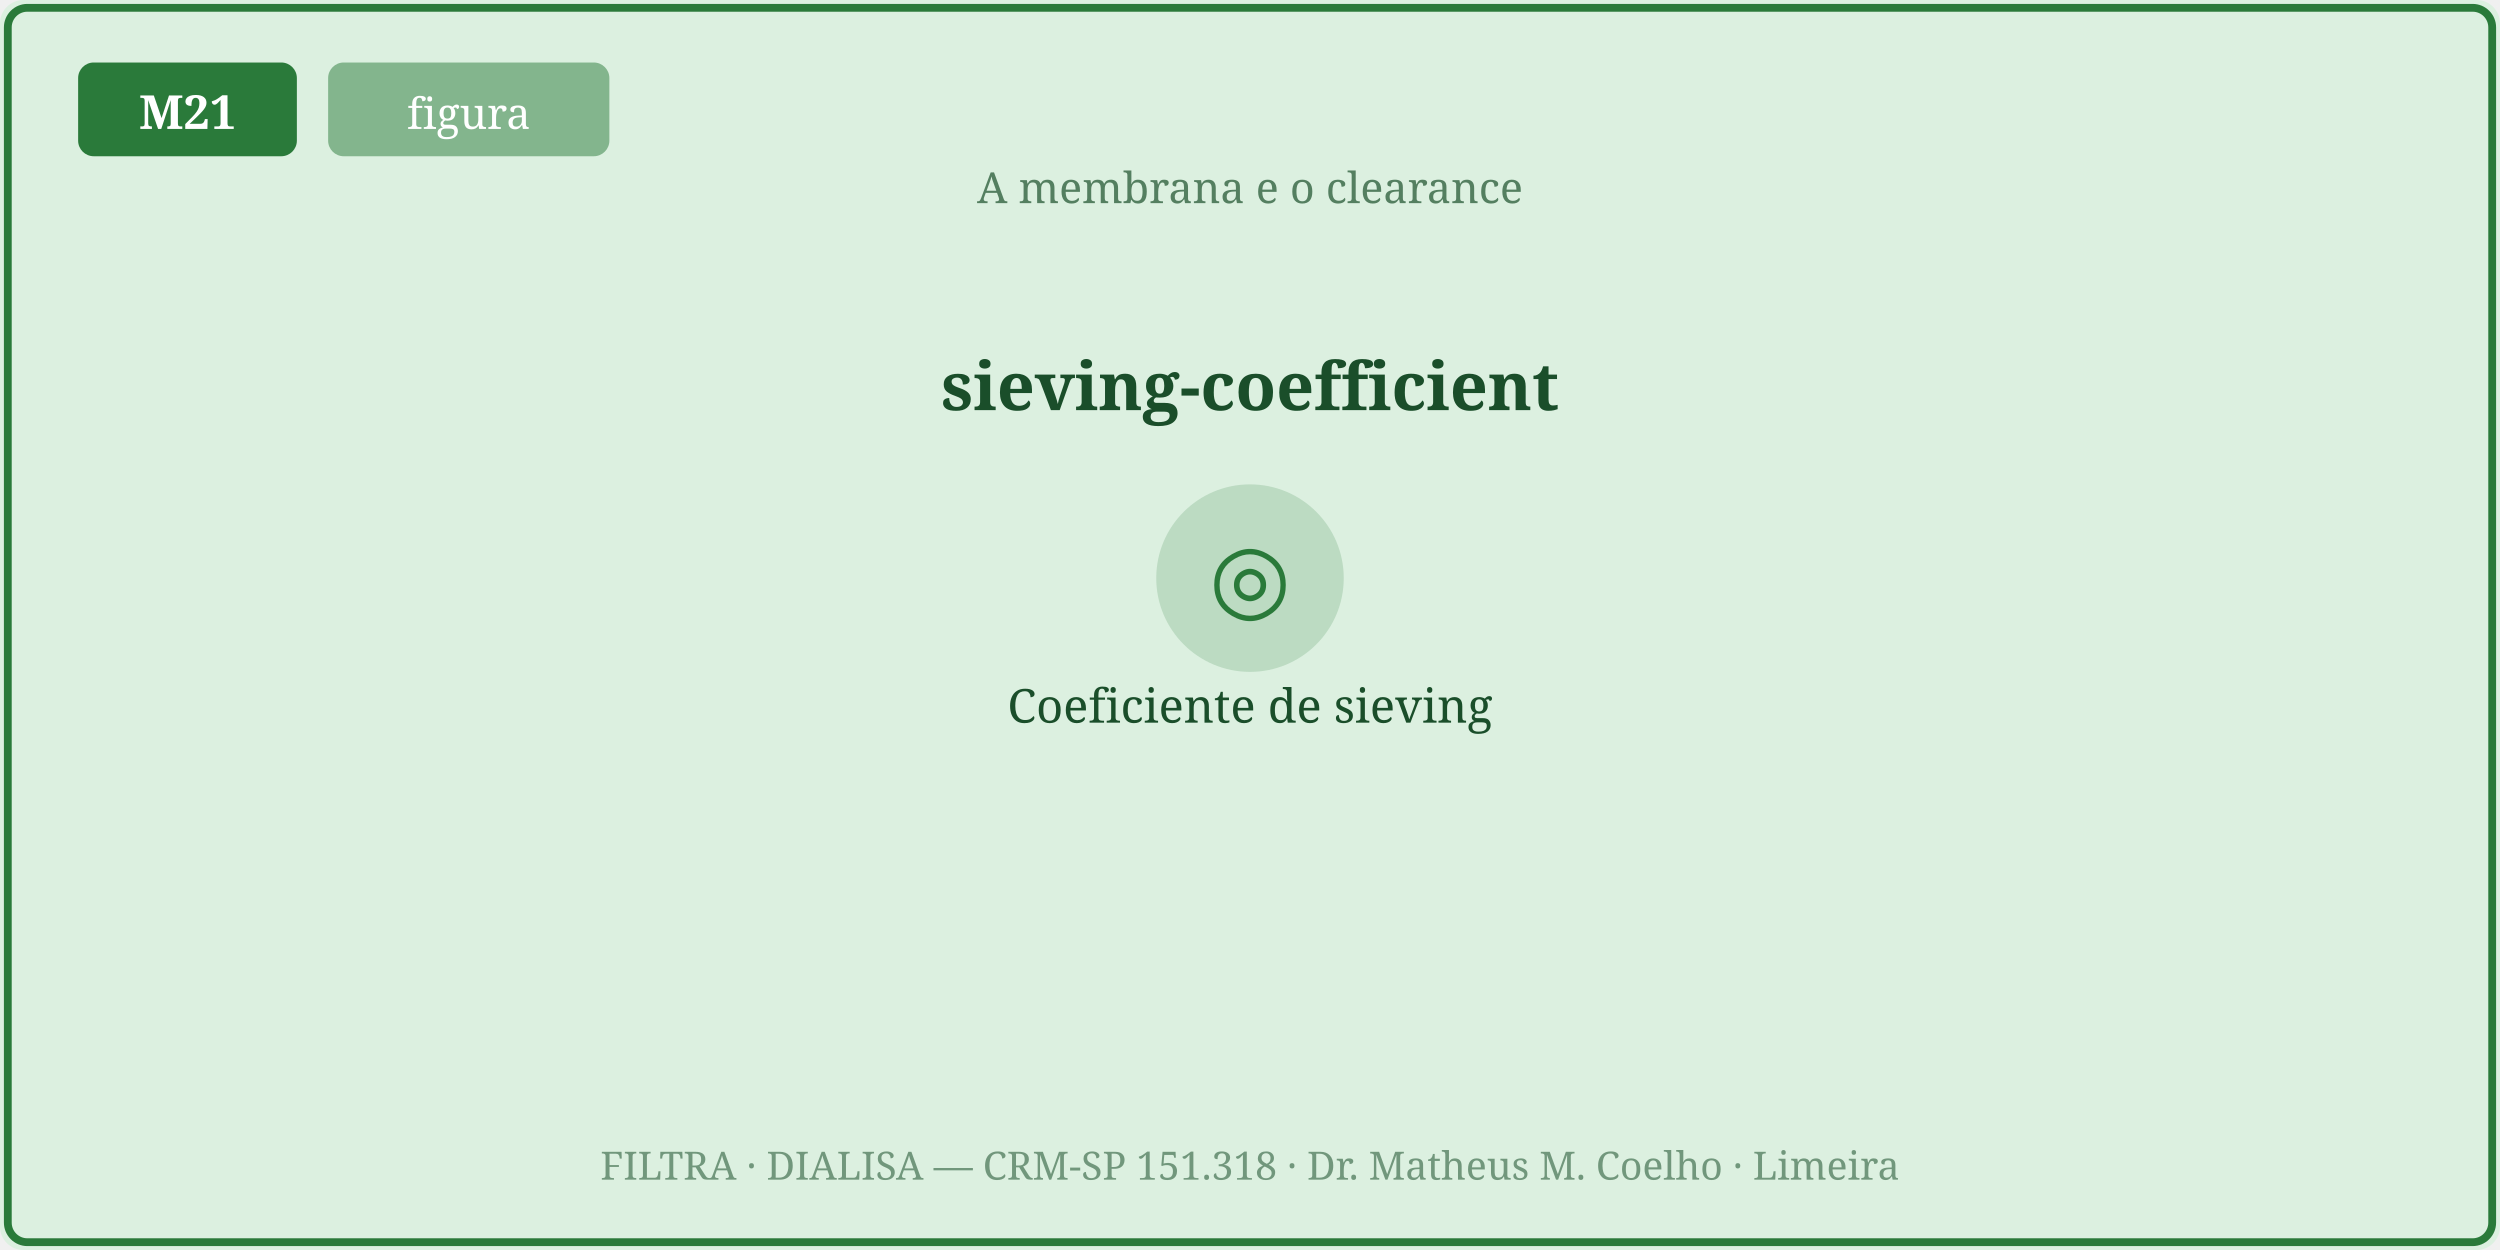
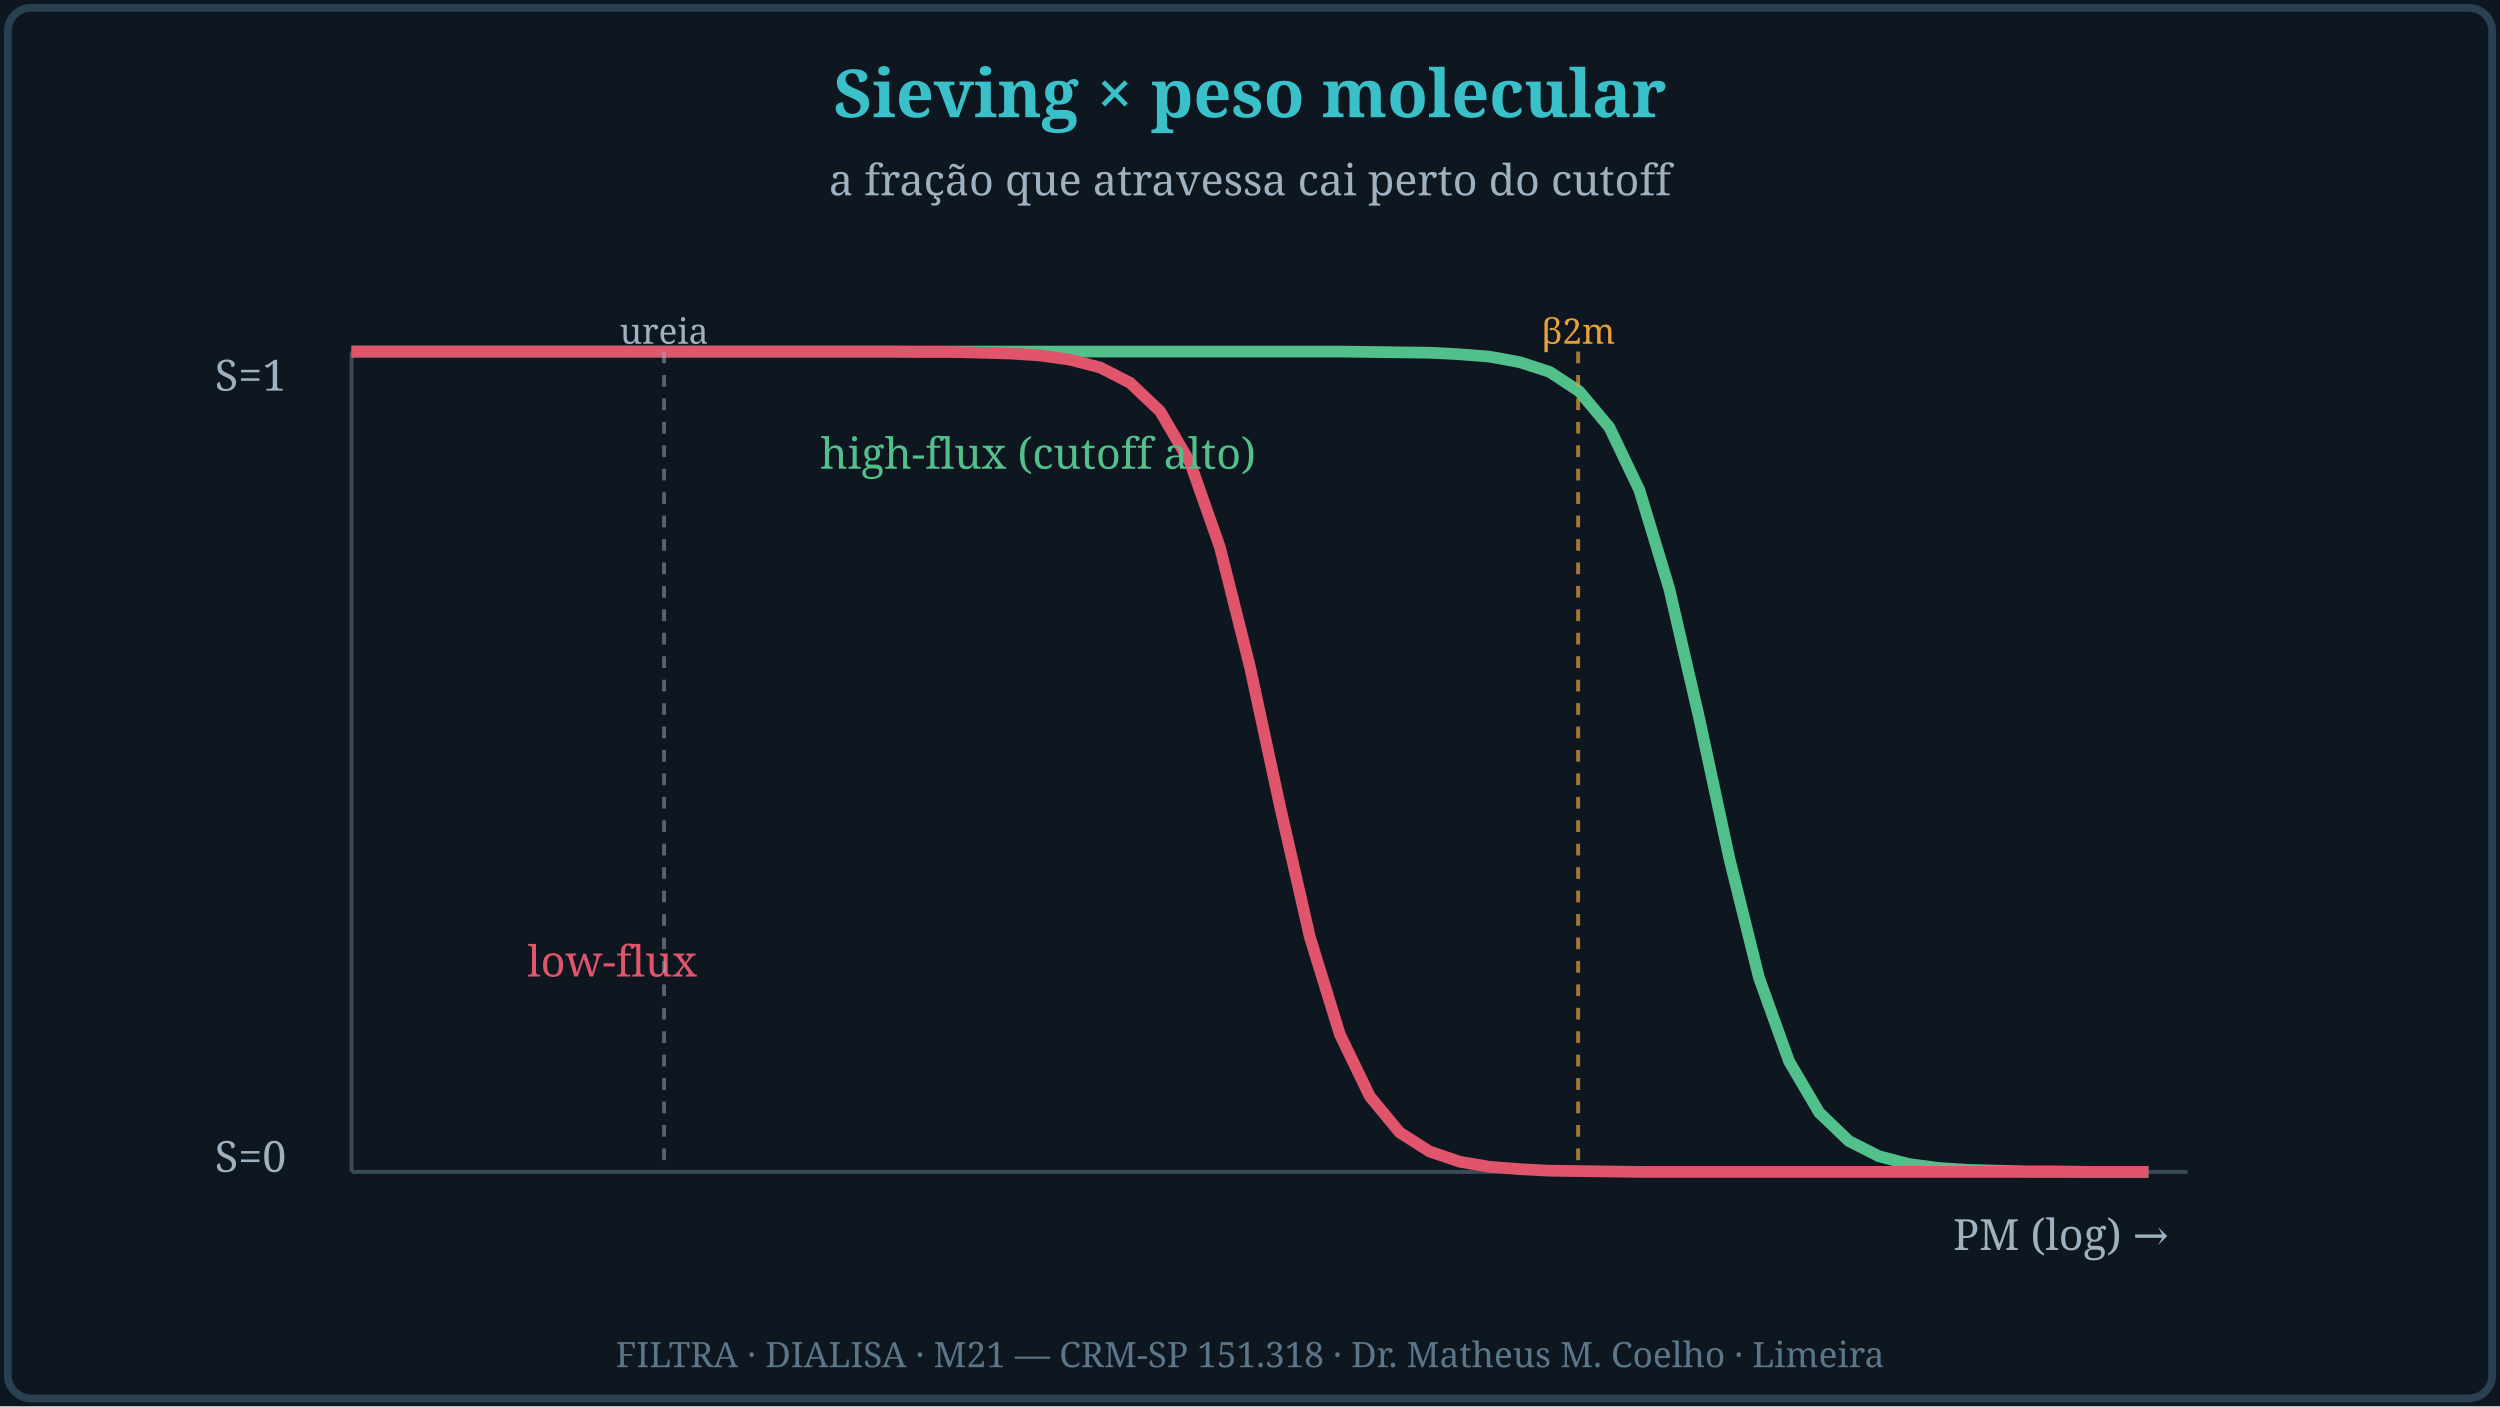
- <svg xmlns="http://www.w3.org/2000/svg" viewBox="0 0 640 320" font-family="Georgia,serif">
-   <rect width="640" height="320" fill="#dcf0e0" rx="6" />
-   <rect x="2" y="2" width="636" height="316" rx="5" fill="none" stroke="#2a7a3a" stroke-width="2" />
-   <rect x="20" y="16" width="56" height="24" rx="4" fill="#2a7a3a" />
-   <text x="48" y="33" text-anchor="middle" font-size="12" font-weight="bold" fill="white">M21</text>
-   <rect x="84" y="16" width="72" height="24" rx="4" fill="#2a7a3a" opacity="0.5" />
-   <text x="120" y="33" text-anchor="middle" font-size="11" fill="white">figura</text>
-   <text x="320" y="52" text-anchor="middle" font-size="11" fill="#1a4e2a" opacity="0.7">A membrana e o clearance</text>
-   <text x="320" y="105" text-anchor="middle" font-size="17" font-weight="bold" fill="#1a4e2a">sieving-coefficient</text>
-   <circle cx="320" cy="148" r="24" fill="#2a7a3a" opacity="0.18" />
-   <text x="320" y="156" text-anchor="middle" font-size="24" fill="#2a7a3a">◎</text>
-   <text x="320" y="185" text-anchor="middle" font-size="12" fill="#1a4e2a">Coeficiente de sieving</text>
-   <text x="320" y="302" text-anchor="middle" font-size="10" fill="#1a4e2a" opacity="0.55">FILTRA · DIALISA — CRM-SP 151.318 · Dr. Matheus M. Coelho · Limeira</text>
+ <svg xmlns="http://www.w3.org/2000/svg" viewBox="0 0 640 360" font-family="Georgia,serif">
+   <rect width="640" height="360" fill="#0e1620" />
+   <rect x="2" y="2" width="636" height="356" rx="6" fill="none" stroke="#284050" stroke-width="2" />
+   <text x="320" y="30" text-anchor="middle" font-size="17" font-weight="bold" fill="#39c0c8">Sieving × peso molecular</text>
+   <text x="320" y="50" text-anchor="middle" font-size="11" fill="#9fb1c0">a fração que atravessa cai perto do cutoff</text>
+   <line x1="90" y1="90" x2="90" y2="300" stroke="#3a4a58" />
+   <line x1="90" y1="300" x2="560" y2="300" stroke="#3a4a58" />
+   <text x="55" y="100" font-size="11" fill="#9fb1c0">S=1</text>
+   <text x="55" y="300" font-size="11" fill="#9fb1c0">S=0</text>
+   <text x="500" y="320" font-size="11" fill="#9fb1c0">PM (log) →</text>
+   <polyline points="90.0,90.0 97.7,90.0 105.3,90.0 113.0,90.0 120.7,90.0 128.3,90.0 136.0,90.0 143.7,90.0 151.3,90.0 159.0,90.0 166.7,90.0 174.3,90.0 182.0,90.0 189.7,90.0 197.3,90.0 205.0,90.0 212.7,90.0 220.3,90.0 228.0,90.0 235.7,90.0 243.3,90.0 251.0,90.0 258.7,90.0 266.3,90.0 274.0,90.0 281.7,90.0 289.3,90.0 297.0,90.0 304.7,90.0 312.3,90.0 320.0,90.0 327.7,90.0 335.3,90.0 343.0,90.0 350.7,90.1 358.3,90.2 366.0,90.3 373.7,90.7 381.3,91.3 389.0,92.7 396.7,95.2 404.3,100.2 412.0,109.4 419.7,125.5 427.3,150.6 435.0,183.9 442.7,219.7 450.3,250.3 458.0,271.7 465.7,284.8 473.3,292.1 481.0,296.0 488.7,298.0 496.3,299.0 504.0,299.5 511.7,299.7 519.3,299.9 527.0,299.9 534.7,300.0 542.3,300.0 550.0,300.0" fill="none" stroke="#52c08a" stroke-width="3" />
+   <polyline points="90.0,90.0 97.7,90.0 105.3,90.0 113.0,90.0 120.7,90.0 128.3,90.0 136.0,90.0 143.7,90.0 151.3,90.0 159.0,90.0 166.7,90.0 174.3,90.0 182.0,90.0 189.7,90.0 197.3,90.0 205.0,90.0 212.7,90.0 220.3,90.0 228.0,90.0 235.7,90.1 243.3,90.1 251.0,90.3 258.7,90.5 266.3,91.0 274.0,92.1 281.7,94.1 289.3,98.0 297.0,105.3 304.7,118.5 312.3,140.1 320.0,170.8 327.7,206.5 335.3,239.8 343.0,264.8 350.7,280.7 358.3,289.9 366.0,294.8 373.7,297.4 381.3,298.7 389.0,299.3 396.7,299.7 404.3,299.8 412.0,299.9 419.7,300.0 427.3,300.0 435.0,300.0 442.7,300.0 450.3,300.0 458.0,300.0 465.7,300.0 473.3,300.0 481.0,300.0 488.7,300.0 496.3,300.0 504.0,300.0 511.7,300.0 519.3,300.0 527.0,300.0 534.7,300.0 542.3,300.0 550.0,300.0" fill="none" stroke="#e0556b" stroke-width="3" />
+   <text x="210" y="120" font-size="11" fill="#52c08a">high-flux (cutoff alto)</text>
+   <text x="135" y="250" font-size="11" fill="#e0556b">low-flux</text>
+   <line x1="170" y1="90" x2="170" y2="300" stroke="#9fb1c0" stroke-dasharray="3 3" opacity="0.5" />
+   <text x="170" y="88" text-anchor="middle" font-size="9" fill="#9fb1c0">ureia</text>
+   <line x1="404" y1="90" x2="404" y2="300" stroke="#e8a13a" stroke-dasharray="3 3" opacity="0.7" />
+   <text x="404" y="88" text-anchor="middle" font-size="9" fill="#e8a13a">β2m</text>
+   <text x="320" y="350" text-anchor="middle" font-size="9" fill="#5b7689">FILTRA · DIALISA · M21 — CRM-SP 151.318 · Dr. Matheus M. Coelho · Limeira</text>
</svg>
